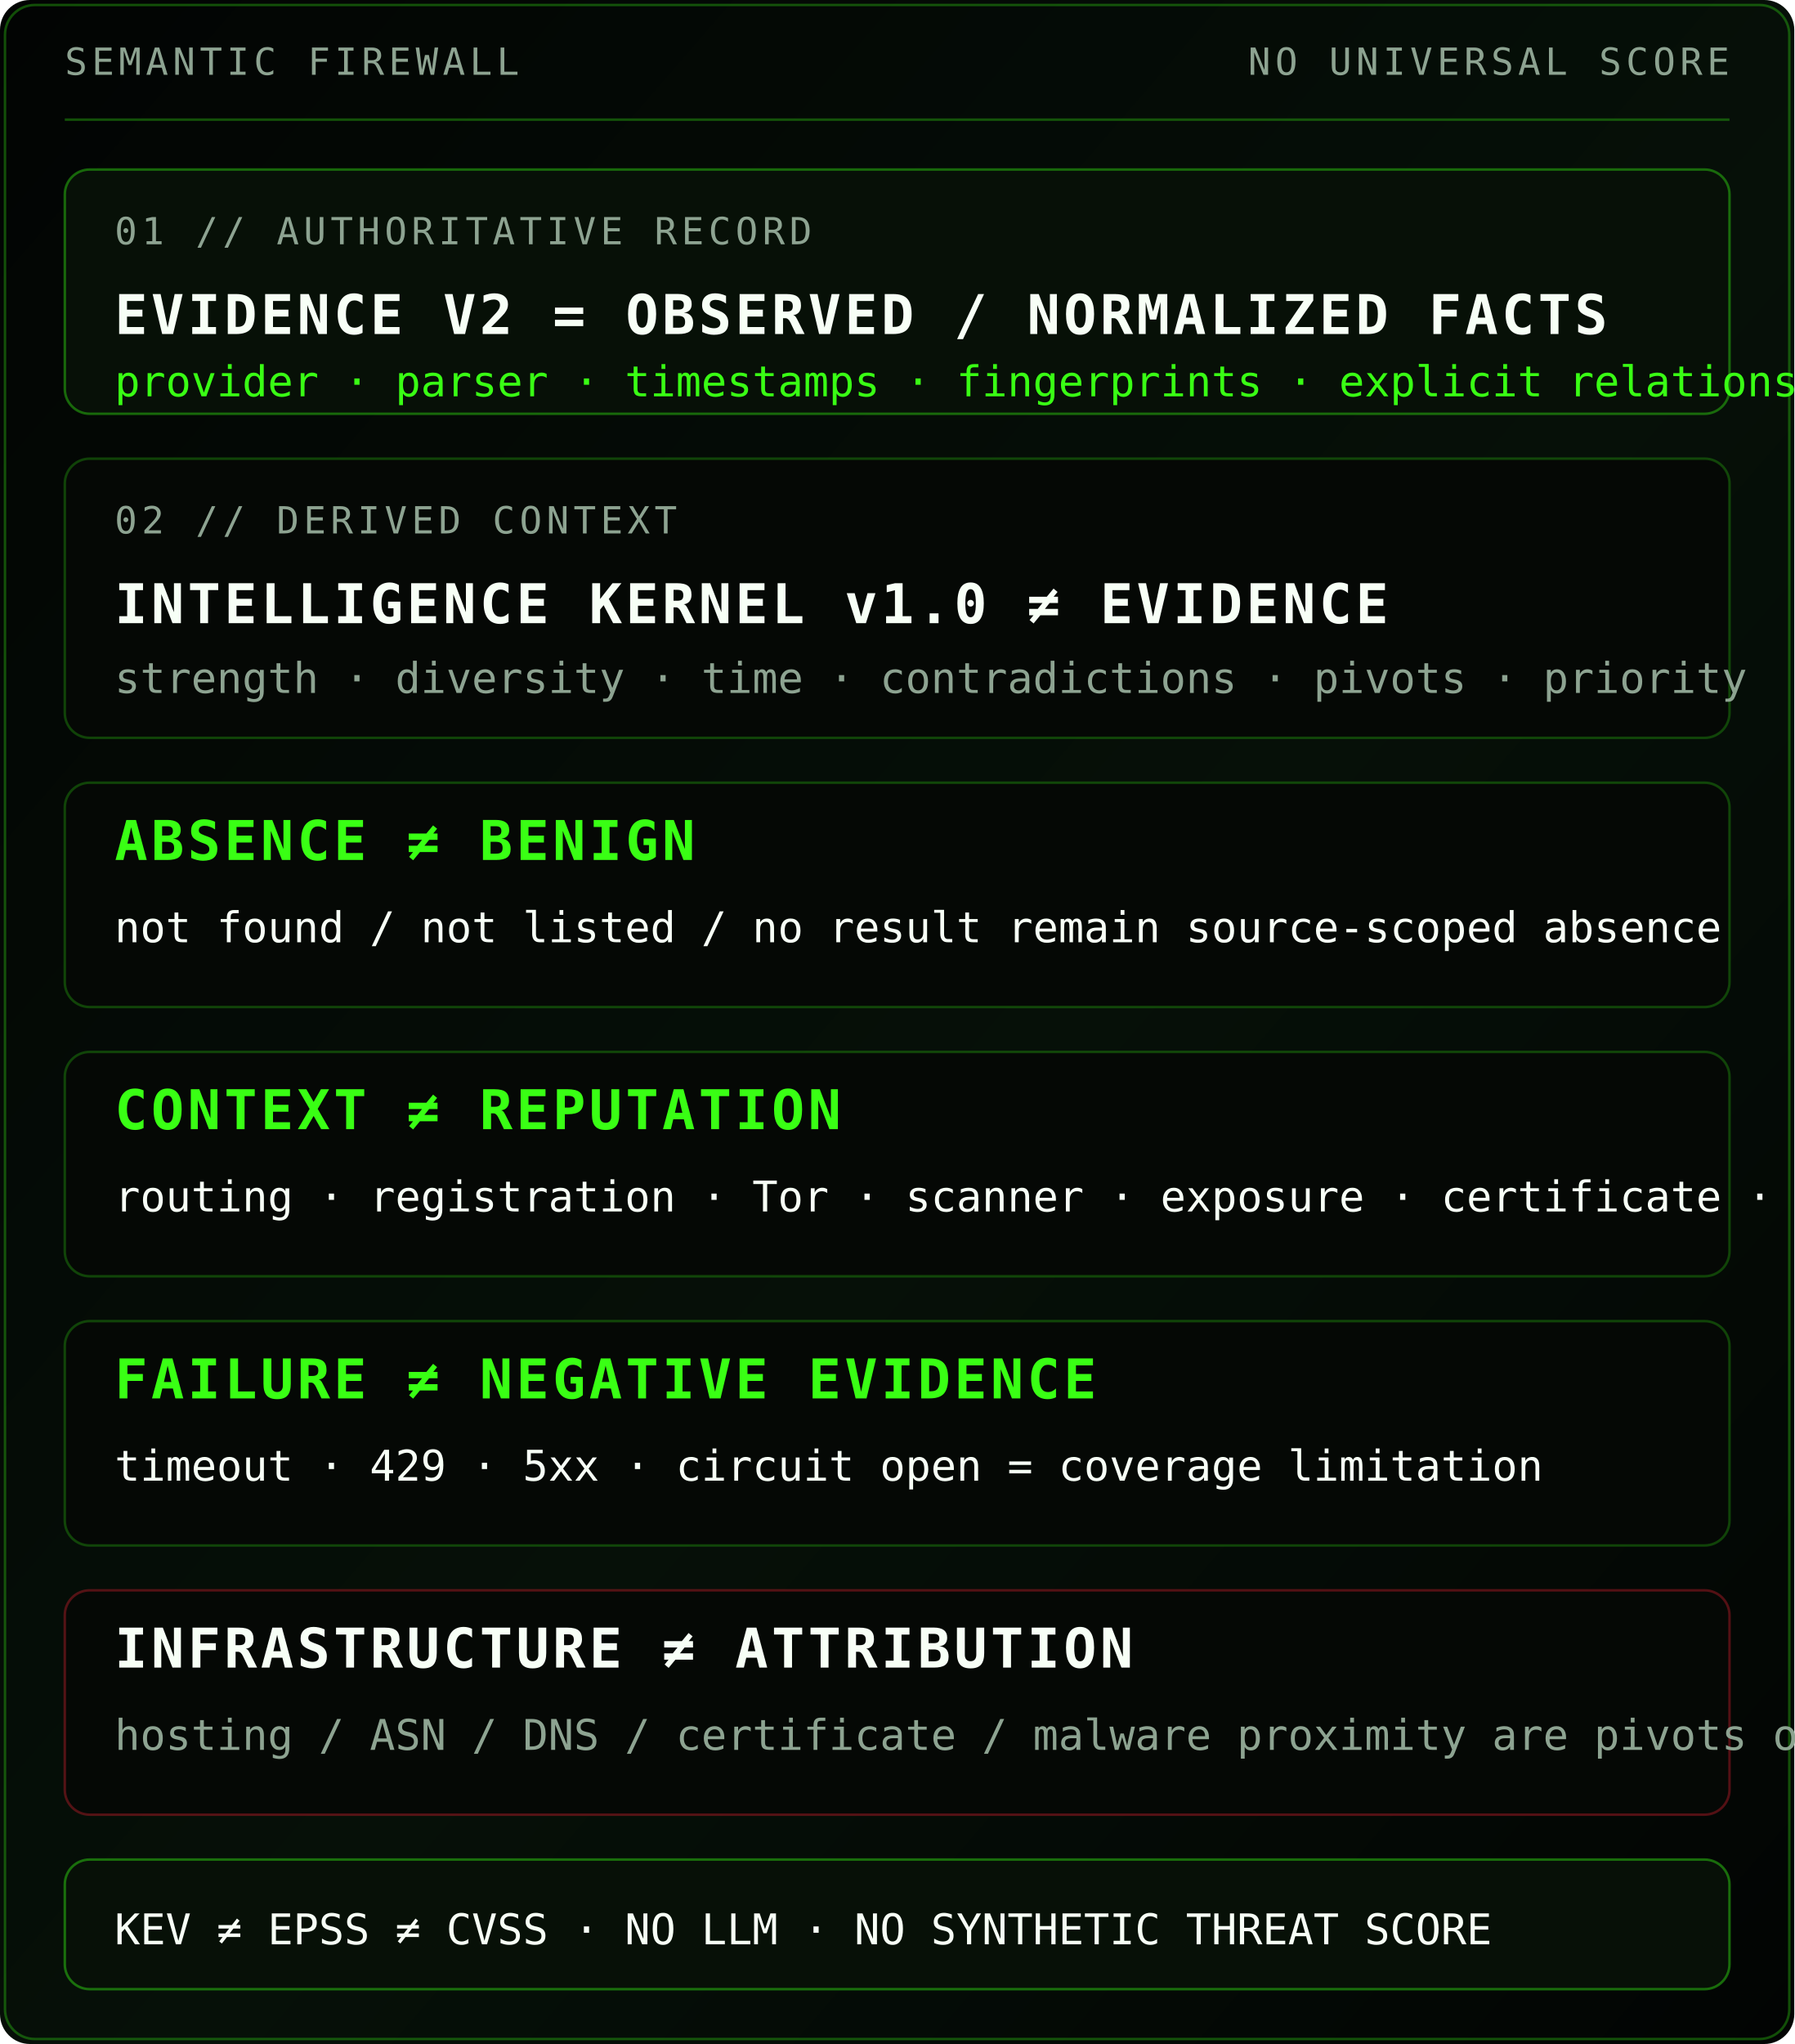
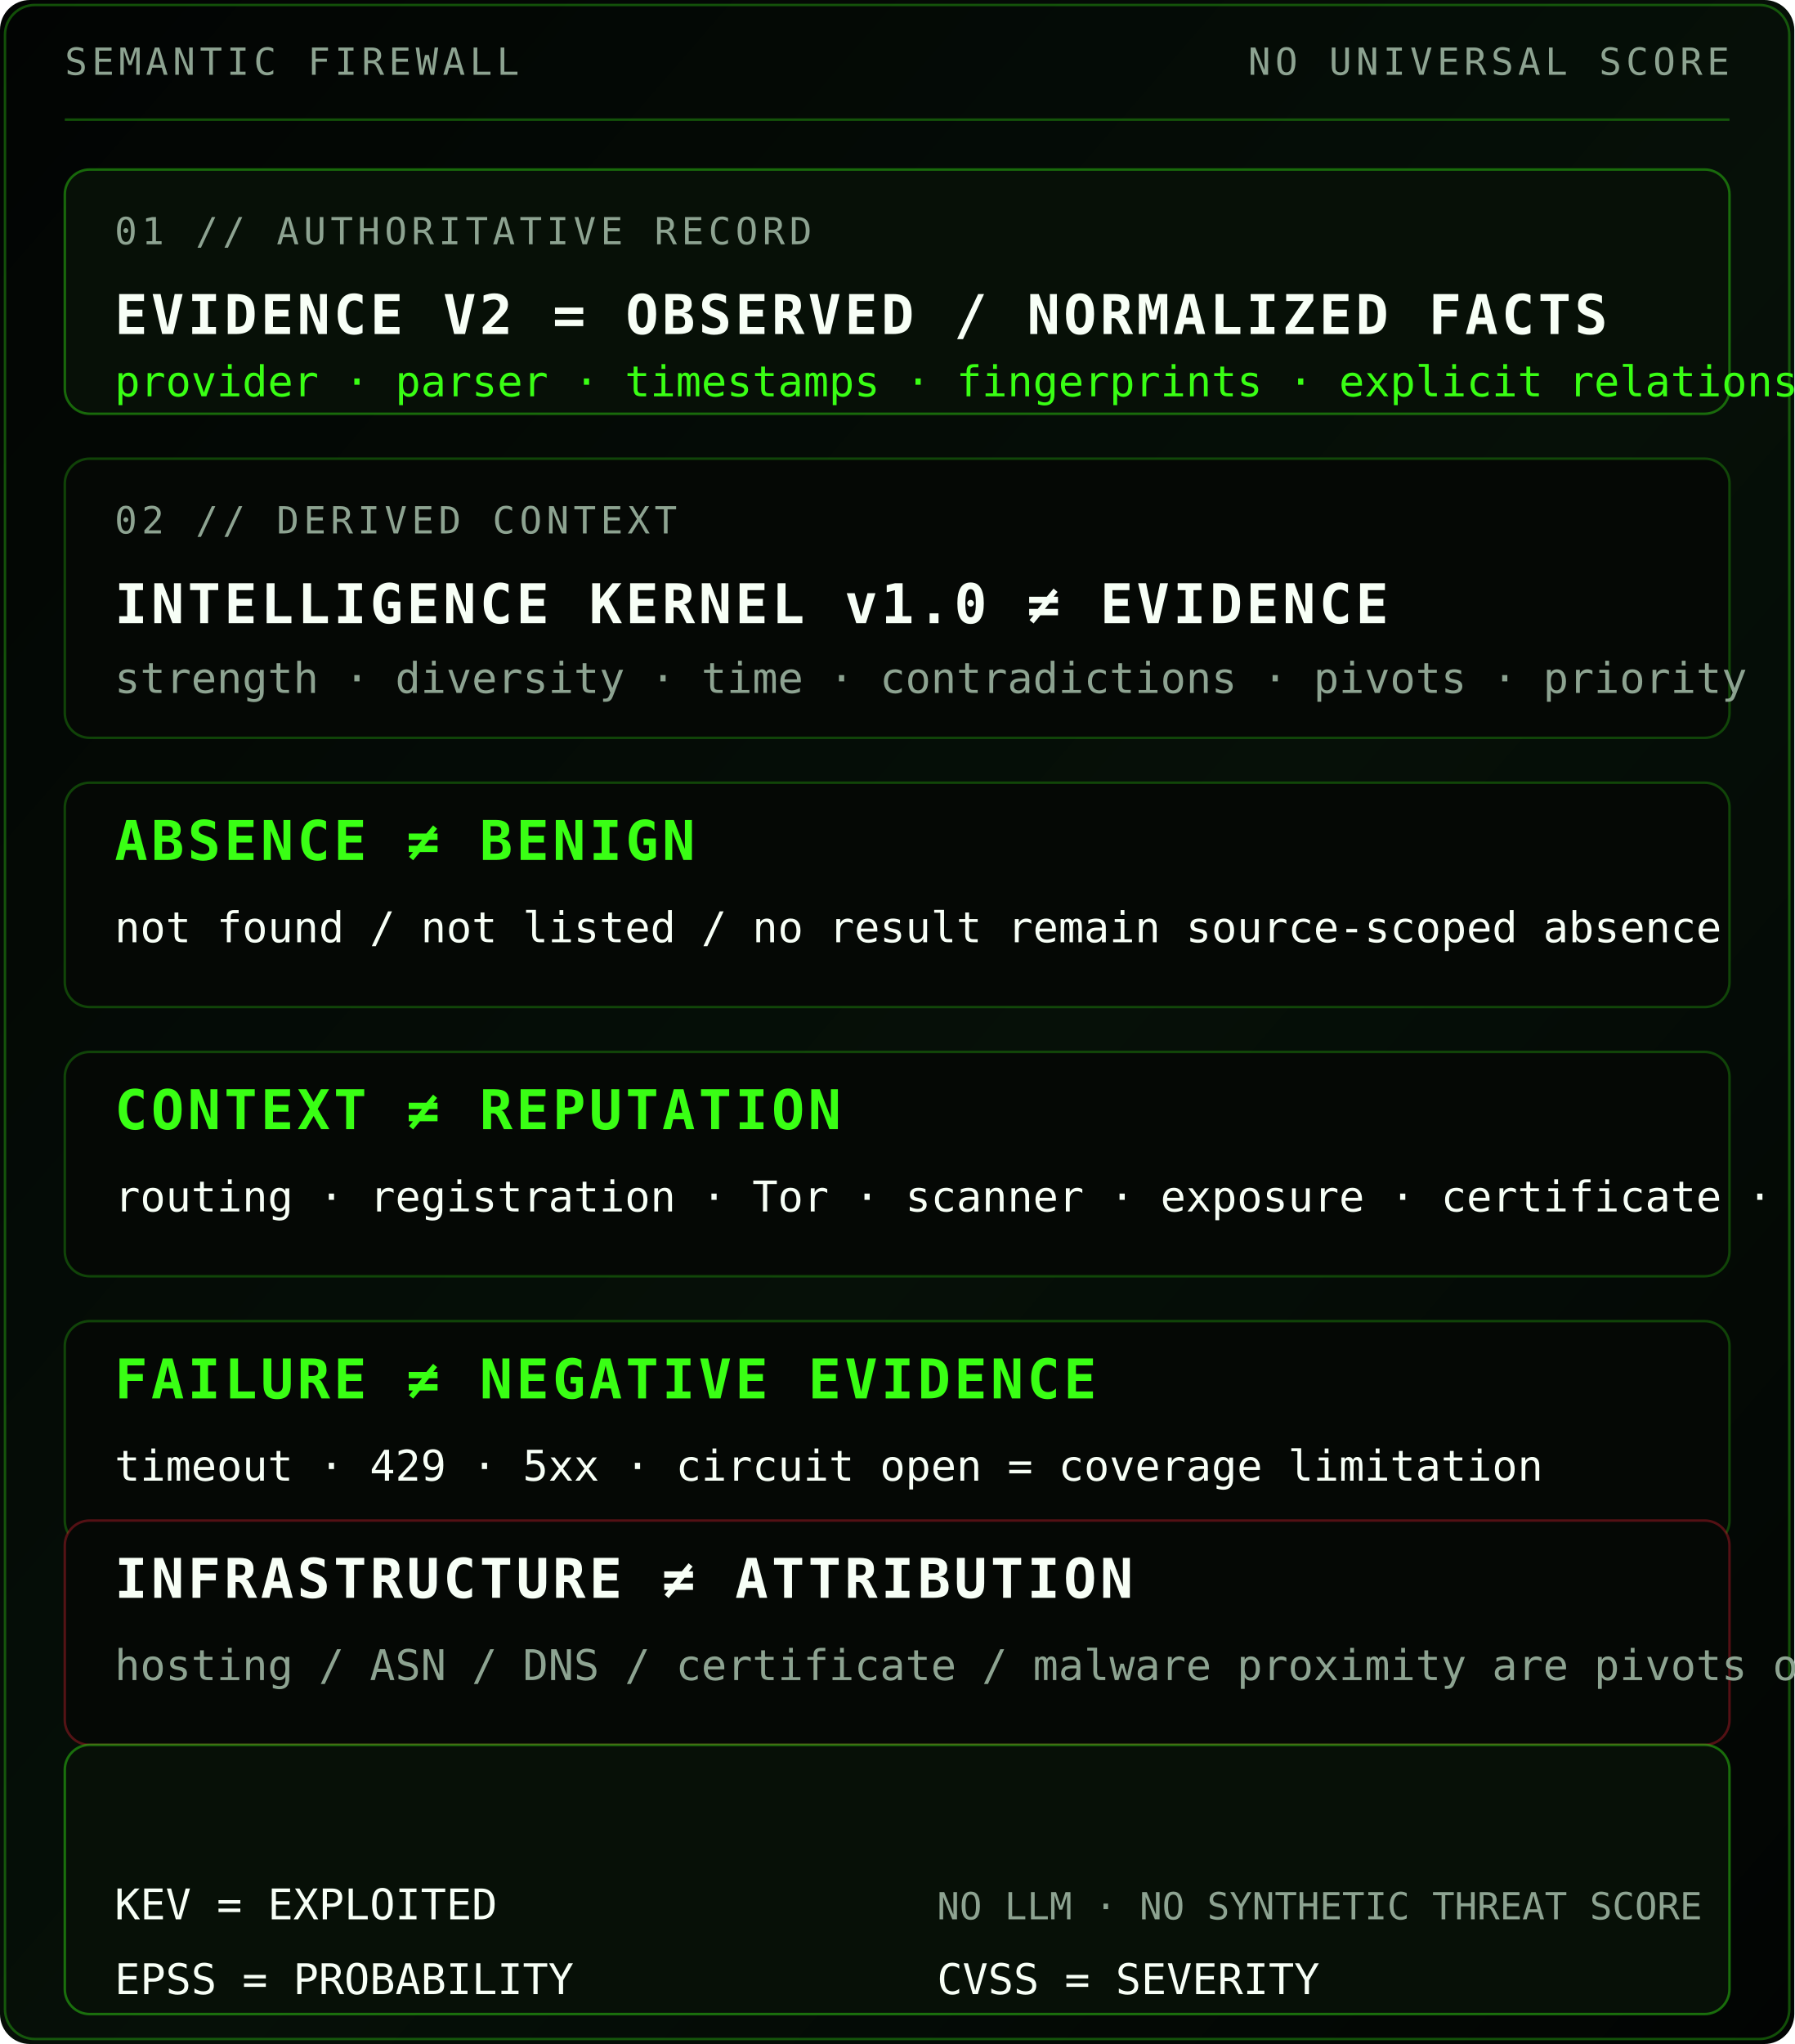
<svg xmlns="http://www.w3.org/2000/svg" viewBox="0 0 720 820" role="img" aria-labelledby="t d">
  <defs>
    <linearGradient id="bg" x1="0" y1="0" x2="1" y2="1">
      <stop stop-color="#020403" />
      <stop offset=".55" stop-color="#061008" />
      <stop offset="1" stop-color="#020403" />
    </linearGradient>
    <style>.m{font-family:ui-monospace,SFMono-Regular,Menlo,Consolas,monospace}.h{font-family:ui-monospace,SFMono-Regular,Menlo,Consolas,monospace;font-weight:900;letter-spacing:1.4px}</style>
  </defs>
  <rect width="720" height="820" rx="12" fill="url(#bg)" />
  <rect x="2" y="2" width="716" height="816" rx="12" fill="none" stroke="#39FF14" stroke-opacity=".3" />
  <g class="m" font-size="15" letter-spacing="1.8" fill="#8DA391">
    <text x="26" y="30">SEMANTIC FIREWALL</text>
    <text x="694" y="30" text-anchor="end">NO UNIVERSAL SCORE</text>
  </g>
  <path d="M26 48H694" stroke="#39FF14" stroke-opacity=".3" />
  <g transform="translate(26 68)">
    <rect width="668" height="98" rx="10" fill="#071007" stroke="#39FF14" stroke-opacity=".38" />
    <text x="20" y="30" class="m" font-size="15" letter-spacing="1.8" fill="#8DA391">01 // AUTHORITATIVE RECORD</text>
    <text x="20" y="66" class="h" font-size="22" fill="#F7FFF6">EVIDENCE V2 = OBSERVED / NORMALIZED FACTS</text>
    <text x="20" y="91" class="m" font-size="17" fill="#39FF14">provider · parser · timestamps · fingerprints · explicit relationships</text>
  </g>
  <g transform="translate(26 184)">
    <rect width="668" height="112" rx="10" fill="#050805" stroke="#39FF14" stroke-opacity=".24" />
    <text x="20" y="30" class="m" font-size="15" letter-spacing="1.8" fill="#8DA391">02 // DERIVED CONTEXT</text>
    <text x="20" y="66" class="h" font-size="22" fill="#F7FFF6">INTELLIGENCE KERNEL v1.0 ≠ EVIDENCE</text>
    <text x="20" y="94" class="m" font-size="17" fill="#8DA391">strength · diversity · time · contradictions · pivots · priority</text>
  </g>
  <g transform="translate(26 314)">
    <rect width="668" height="90" rx="10" fill="#050805" stroke="#39FF14" stroke-opacity=".24" />
    <text x="20" y="31" class="h" font-size="22" fill="#39FF14">ABSENCE ≠ BENIGN</text>
    <text x="20" y="64" class="m" font-size="17" fill="#F7FFF6">not found / not listed / no result remain source-scoped absence</text>
  </g>
  <g transform="translate(26 422)">
    <rect width="668" height="90" rx="10" fill="#050805" stroke="#39FF14" stroke-opacity=".24" />
    <text x="20" y="31" class="h" font-size="22" fill="#39FF14">CONTEXT ≠ REPUTATION</text>
    <text x="20" y="64" class="m" font-size="17" fill="#F7FFF6">routing · registration · Tor · scanner · exposure · certificate · ATT&amp;CK</text>
  </g>
  <g transform="translate(26 530)">
    <rect width="668" height="90" rx="10" fill="#050805" stroke="#39FF14" stroke-opacity=".24" />
    <text x="20" y="31" class="h" font-size="22" fill="#39FF14">FAILURE ≠ NEGATIVE EVIDENCE</text>
    <text x="20" y="64" class="m" font-size="17" fill="#F7FFF6">timeout · 429 · 5xx · circuit open = coverage limitation</text>
  </g>
-   <g transform="translate(26 638)">
+   <g transform="translate(26 610)">
    <rect width="668" height="90" rx="10" fill="#050805" stroke="#FF2438" stroke-opacity=".32" />
    <text x="20" y="31" class="h" font-size="22" fill="#F7FFF6">INFRASTRUCTURE ≠ ATTRIBUTION</text>
    <text x="20" y="64" class="m" font-size="17" fill="#8DA391">hosting / ASN / DNS / certificate / malware proximity are pivots only</text>
  </g>
-   <g transform="translate(26 746)">
-     <rect width="668" height="52" rx="10" fill="#071007" stroke="#39FF14" stroke-opacity=".4" />
-     <text x="20" y="34" class="m" font-size="17" fill="#F7FFF6">KEV ≠ EPSS ≠ CVSS · NO LLM · NO SYNTHETIC THREAT SCORE</text>
+   <g transform="translate(26 700)">
+     <rect width="668" height="108" rx="10" fill="#071007" stroke="#39FF14" stroke-opacity=".4" />
+     <text x="350" y="70" class="m" font-size="15" fill="#8DA391">NO LLM · NO SYNTHETIC THREAT SCORE</text>
+     <text x="20" y="70" class="m" font-size="17" fill="#F7FFF6">KEV = EXPLOITED</text>
+     <text x="20" y="100" class="m" font-size="17" fill="#F7FFF6">EPSS = PROBABILITY</text>
+     <text x="350" y="100" class="m" font-size="17" fill="#F7FFF6">CVSS = SEVERITY</text>
  </g>
</svg>
